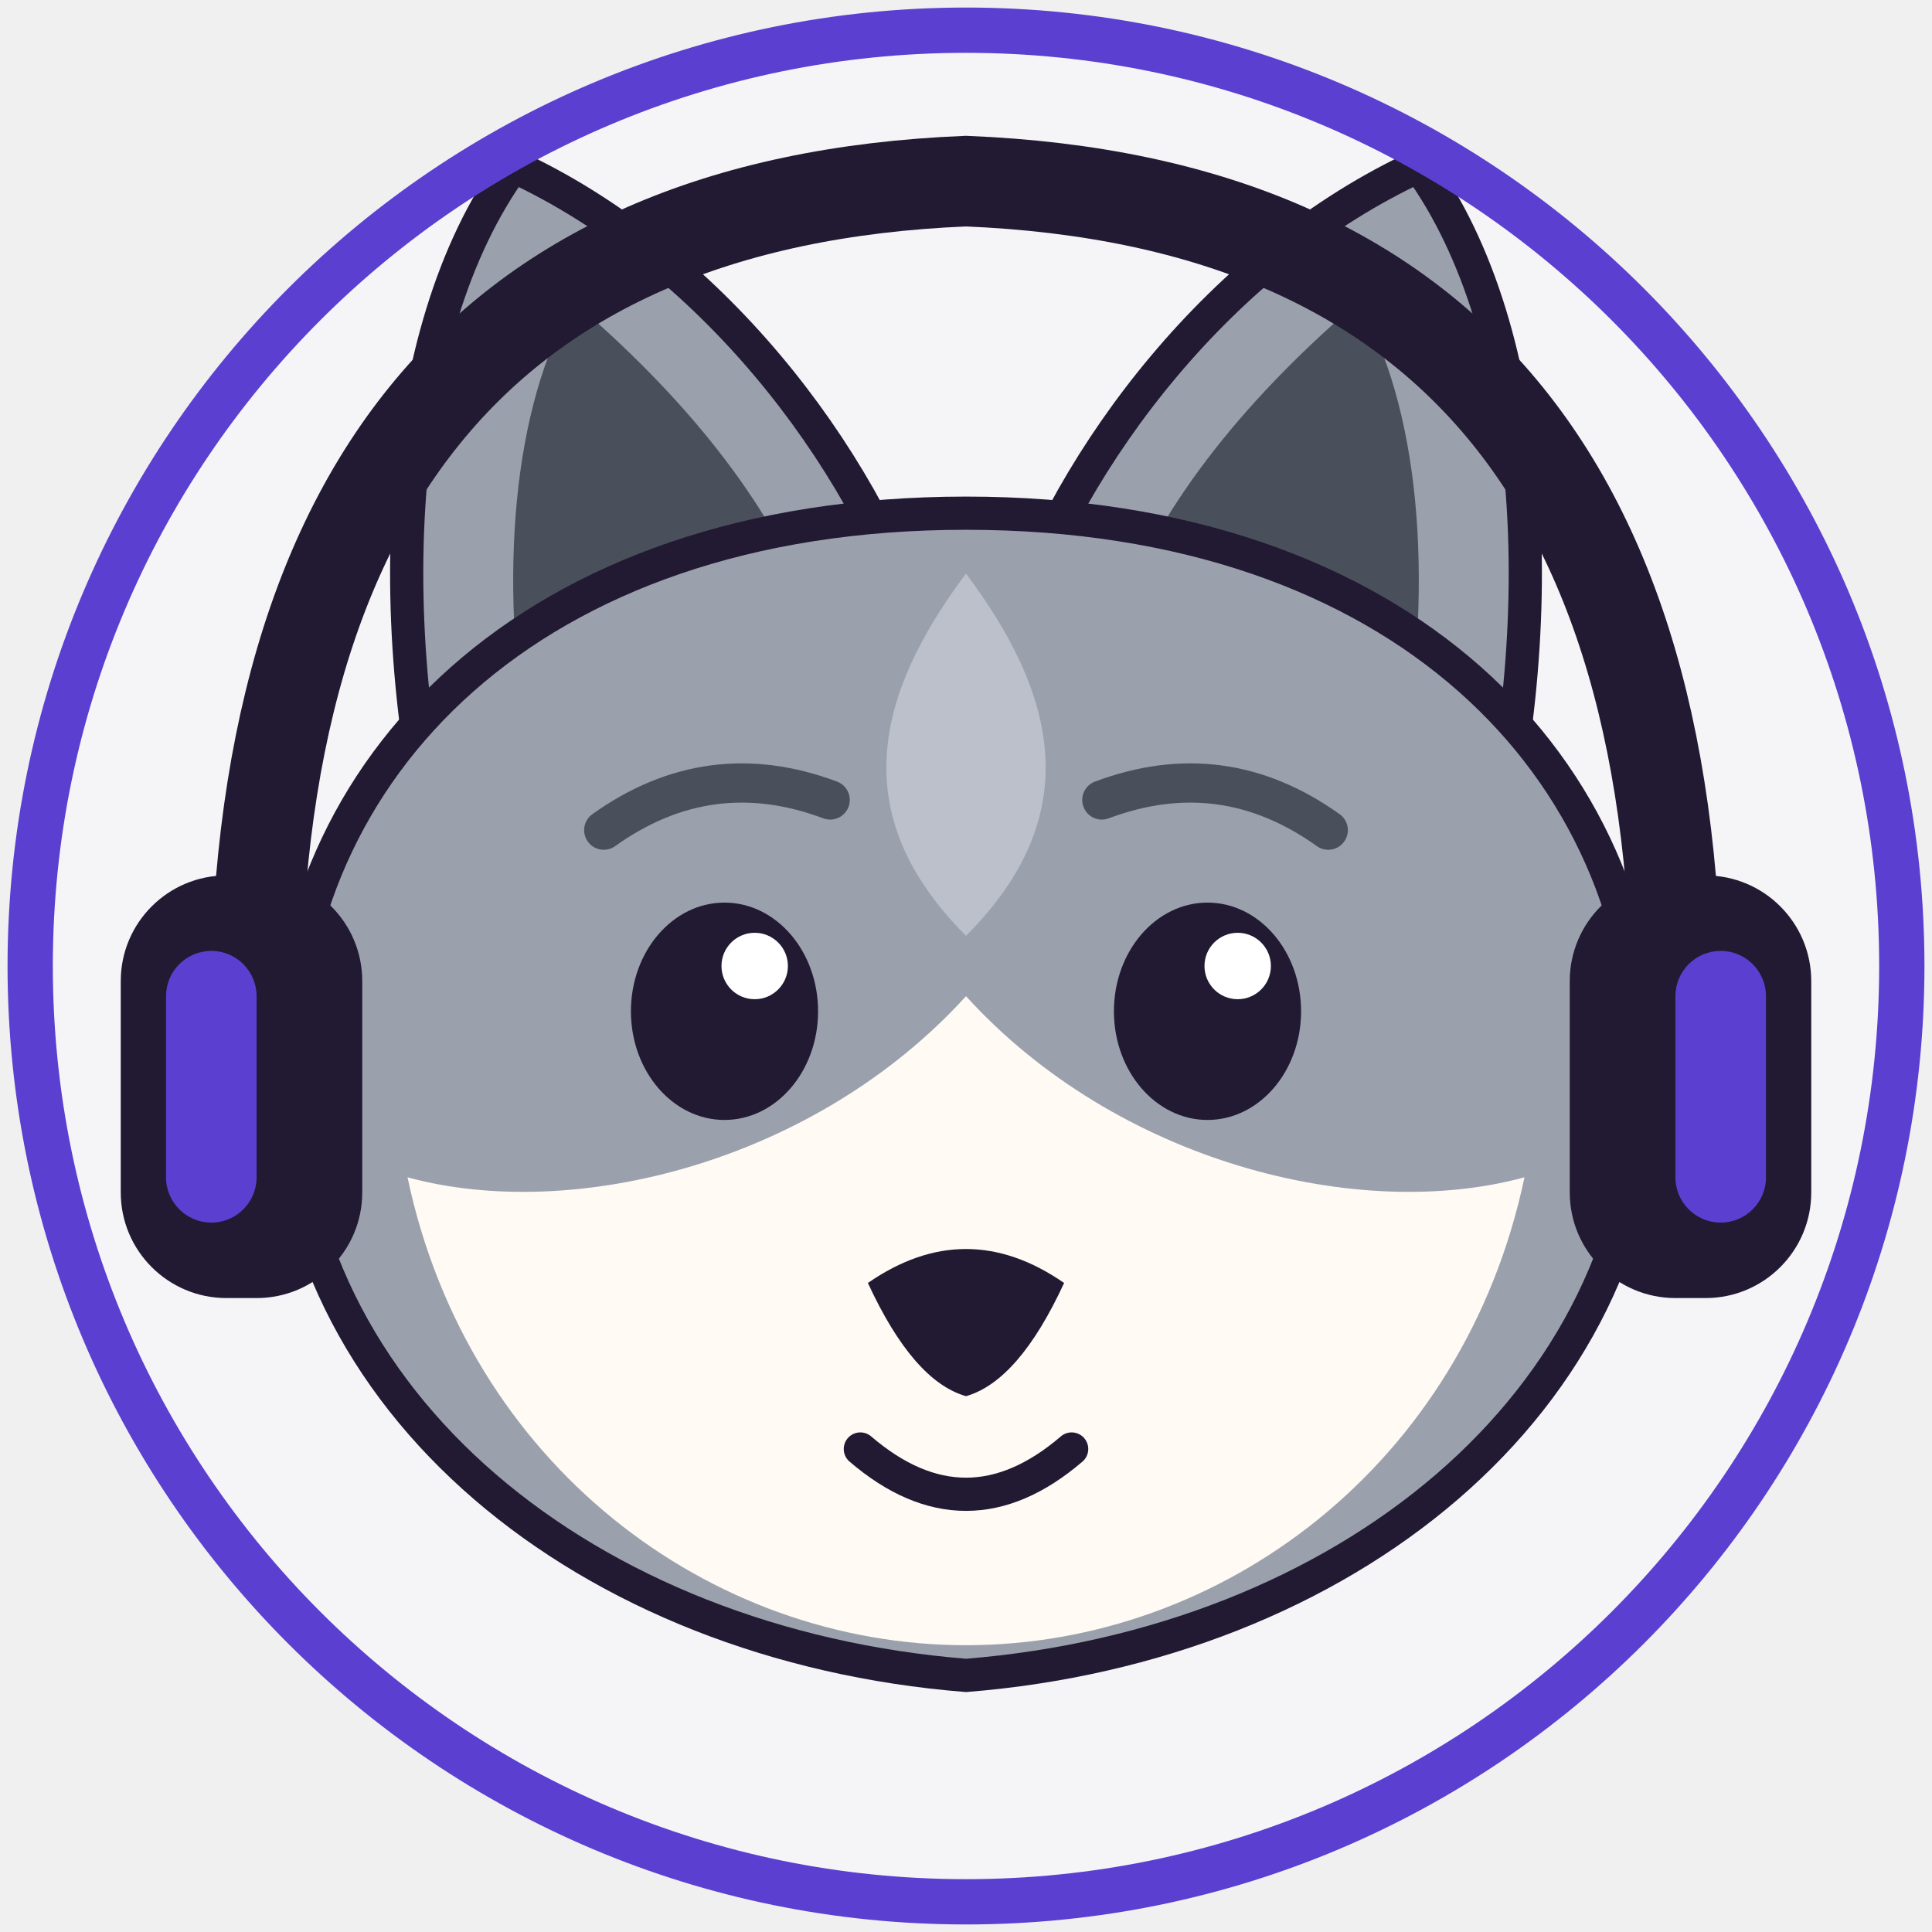
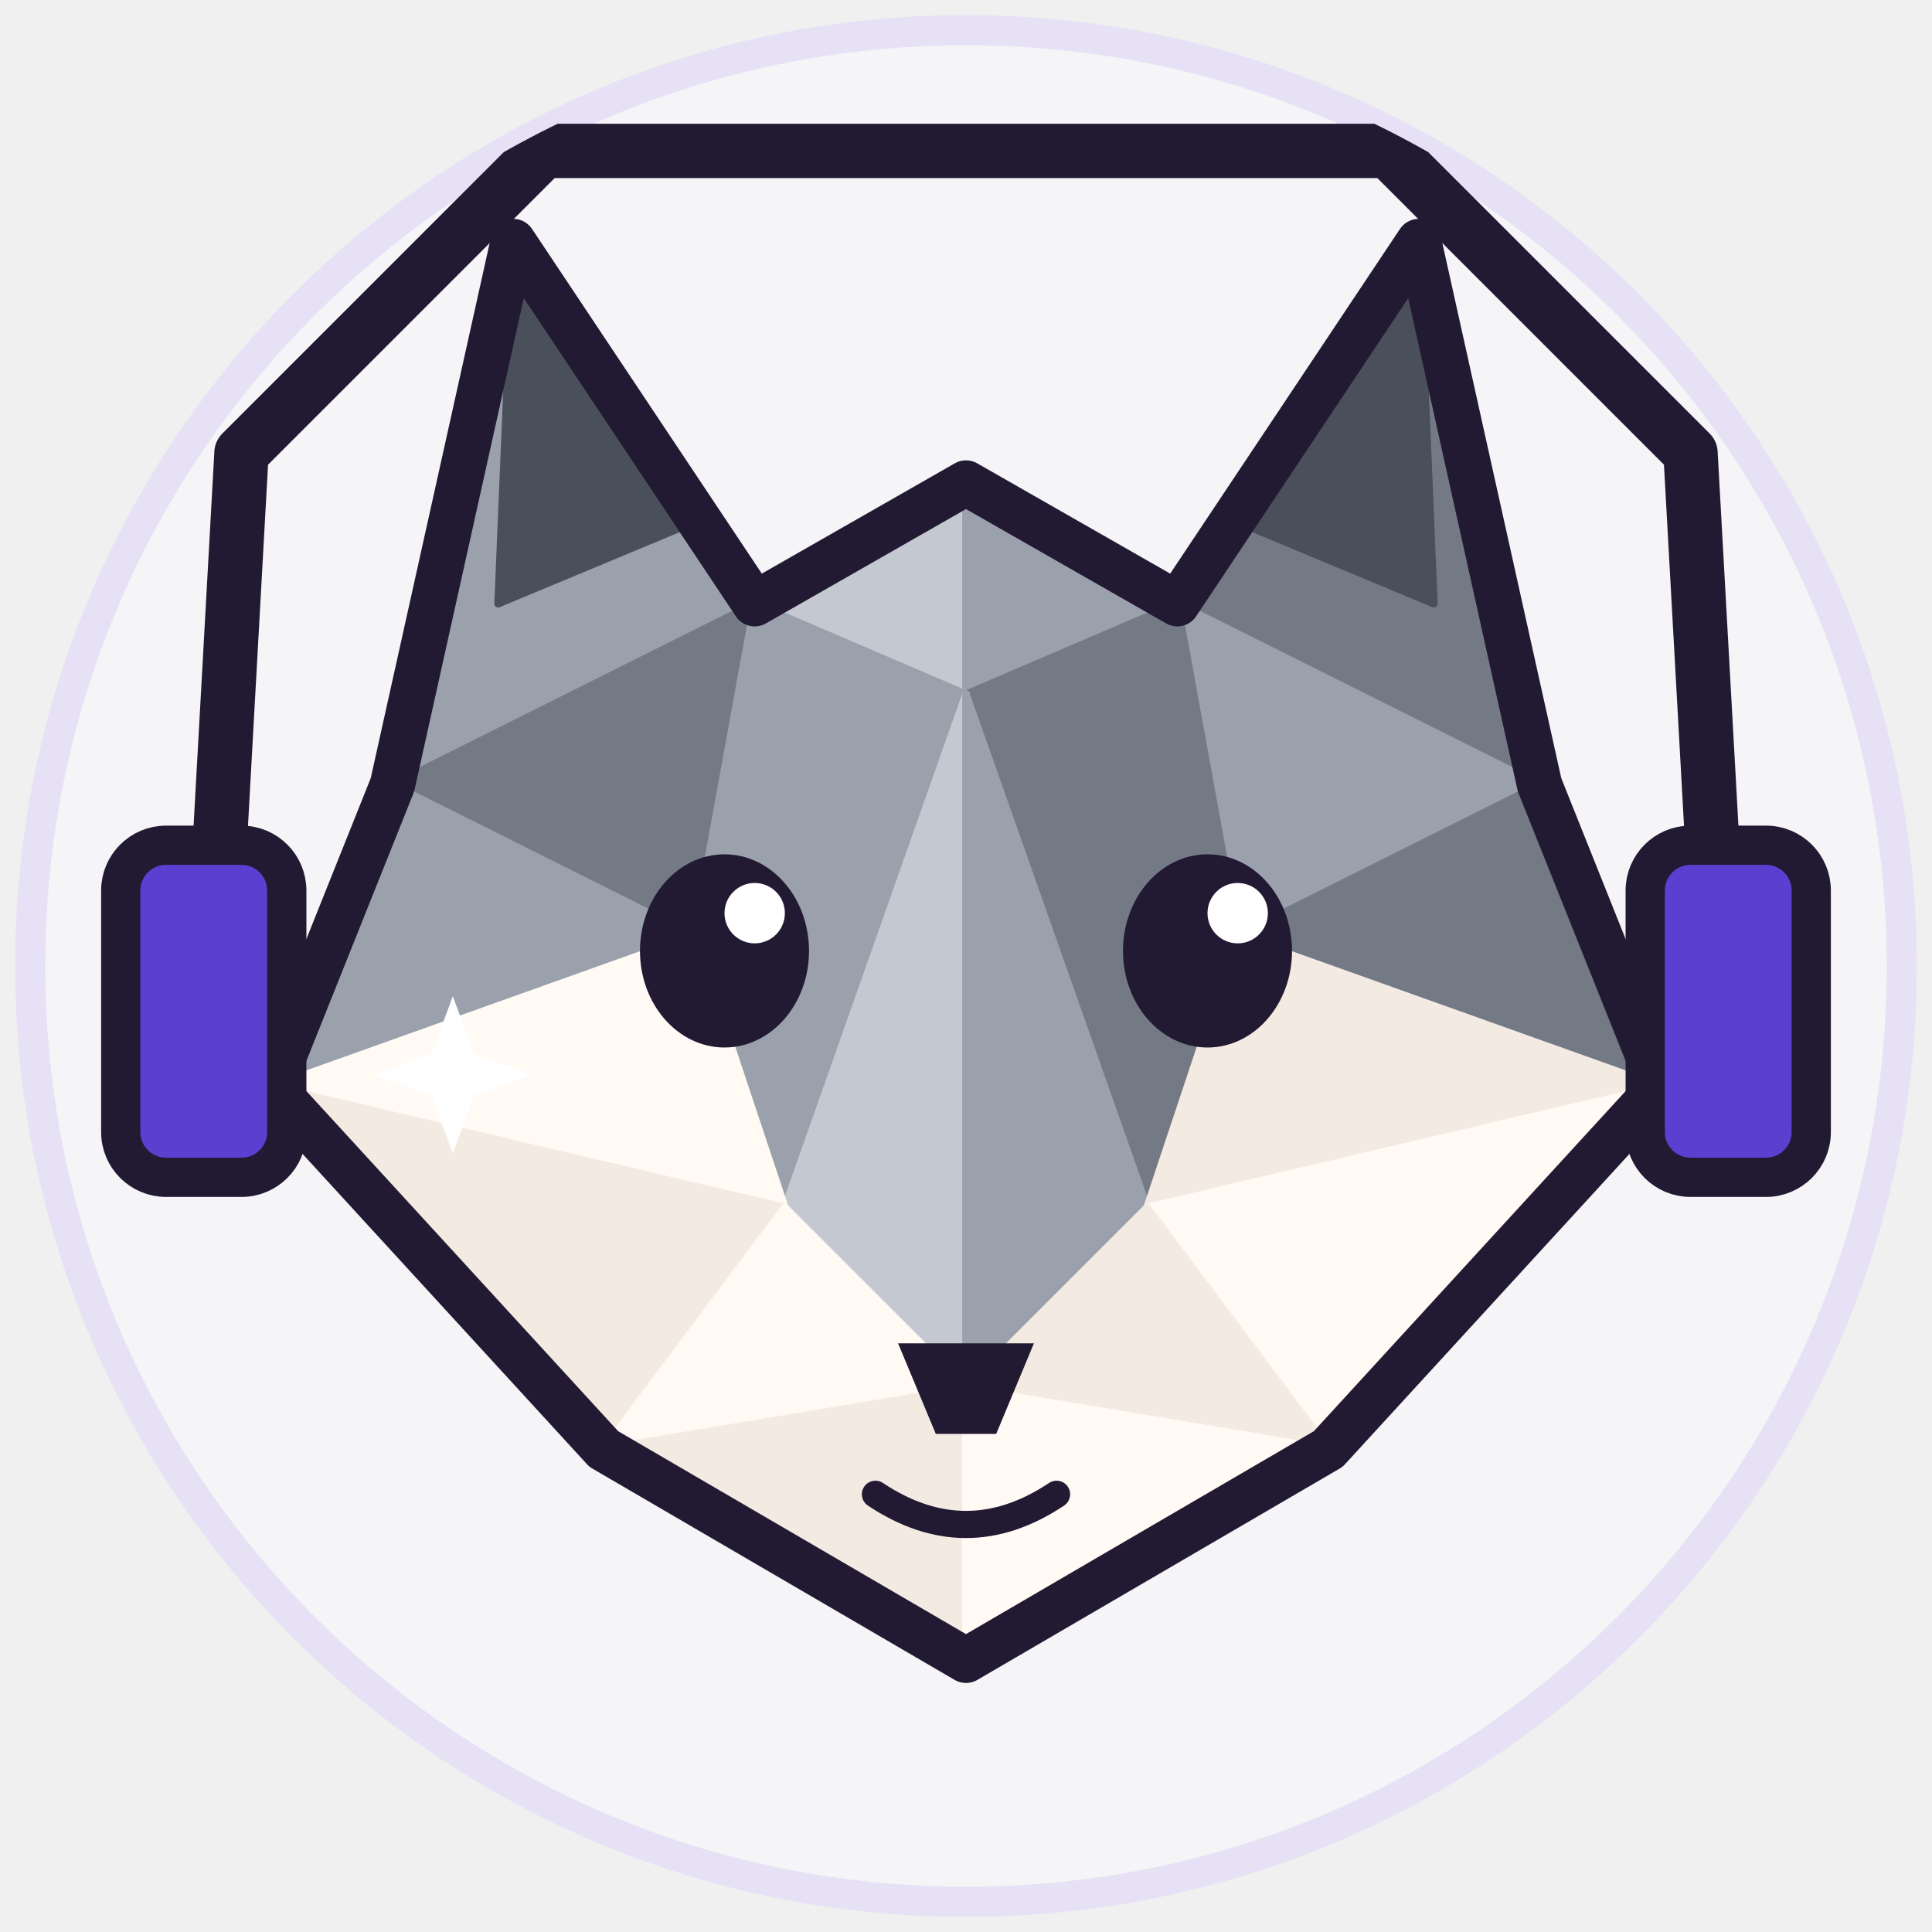
<svg xmlns="http://www.w3.org/2000/svg" viewBox="0 0 128 128" role="img" aria-label="Lobinho">
  <defs>
-     <clipPath id="c-lobinho">
+     <clipPath id="c-facetas-lobinho">
      <circle cx="64" cy="64" r="62" />
    </clipPath>
  </defs>
-   <circle cx="64" cy="64" r="62" fill="#f5f5f8" />
-   <g clip-path="url(#c-lobinho)">
-     <path d="M30 60 C25 42 26 22 34 11 C47 17 57 30 61 42 Z" fill="#9aa1ad" stroke="#221a33" stroke-width="2.2" stroke-linejoin="round" />
-     <path d="M35 50 C33 38 34 27 38 20 C45 26 51 33 54 41 Z" fill="#4a505b" />
-     <g transform="translate(128 0) scale(-1 1)">
-       <path d="M30 60 C25 42 26 22 34 11 C47 17 57 30 61 42 Z" fill="#9aa1ad" stroke="#221a33" stroke-width="2.2" stroke-linejoin="round" />
-       <path d="M35 50 C33 38 34 27 38 20 C45 26 51 33 54 41 Z" fill="#4a505b" />
+   <circle cx="64" cy="64" r="62" fill="#f5f5f8" stroke="#e6e1f5" stroke-width="2" />
+   <g clip-path="url(#c-facetas-lobinho)">
+     <polygon points="34,16 50,40 26,52" fill="#9aa1ad" stroke="#9aa1ad" stroke-width="0.5" stroke-linejoin="round" />
+     <polygon points="34,16 45,35 33,40" fill="#4a505b" stroke="#4a505b" stroke-width="0.5" stroke-linejoin="round" />
+     <polygon points="94,16 78,40 102,52" fill="#737a86" stroke="#737a86" stroke-width="0.5" stroke-linejoin="round" />
+     <polygon points="94,16 83,35 95,40" fill="#4a505b" stroke="#4a505b" stroke-width="0.5" stroke-linejoin="round" />
+     <polygon points="50,40 64,32 64,46" fill="#c3c8d1" stroke="#c3c8d1" stroke-width="0.5" stroke-linejoin="round" />
+     <polygon points="64,32 78,40 64,46" fill="#9aa1ad" stroke="#9aa1ad" stroke-width="0.5" stroke-linejoin="round" />
+     <polygon points="26,52 50,40 46,62" fill="#737a86" stroke="#737a86" stroke-width="0.5" stroke-linejoin="round" />
+     <polygon points="50,40 64,46 46,62" fill="#9aa1ad" stroke="#9aa1ad" stroke-width="0.5" stroke-linejoin="round" />
+     <polygon points="102,52 78,40 82,62" fill="#9aa1ad" stroke="#9aa1ad" stroke-width="0.5" stroke-linejoin="round" />
+     <polygon points="78,40 64,46 82,62" fill="#737a86" stroke="#737a86" stroke-width="0.5" stroke-linejoin="round" />
+     <polygon points="64,46 46,62 52,80" fill="#9aa1ad" stroke="#9aa1ad" stroke-width="0.5" stroke-linejoin="round" />
+     <polygon points="64,46 82,62 76,80" fill="#737a86" stroke="#737a86" stroke-width="0.5" stroke-linejoin="round" />
+     <polygon points="64,46 52,80 64,92" fill="#c3c8d1" stroke="#c3c8d1" stroke-width="0.5" stroke-linejoin="round" />
+     <polygon points="64,46 76,80 64,92" fill="#9aa1ad" stroke="#9aa1ad" stroke-width="0.5" stroke-linejoin="round" />
+     <polygon points="26,52 46,62 18,72" fill="#9aa1ad" stroke="#9aa1ad" stroke-width="0.5" stroke-linejoin="round" />
+     <polygon points="102,52 82,62 110,72" fill="#737a86" stroke="#737a86" stroke-width="0.5" stroke-linejoin="round" />
+     <polygon points="18,72 46,62 52,80" fill="#fffaf4" stroke="#fffaf4" stroke-width="0.5" stroke-linejoin="round" />
+     <polygon points="18,72 52,80 40,96" fill="#f3ebe2" stroke="#f3ebe2" stroke-width="0.5" stroke-linejoin="round" />
+     <polygon points="110,72 82,62 76,80" fill="#f3ebe2" stroke="#f3ebe2" stroke-width="0.5" stroke-linejoin="round" />
+     <polygon points="110,72 76,80 88,96" fill="#fffaf4" stroke="#fffaf4" stroke-width="0.5" stroke-linejoin="round" />
+     <polygon points="40,96 52,80 64,92" fill="#fffaf4" stroke="#fffaf4" stroke-width="0.5" stroke-linejoin="round" />
+     <polygon points="88,96 76,80 64,92" fill="#f3ebe2" stroke="#f3ebe2" stroke-width="0.5" stroke-linejoin="round" />
+     <polygon points="40,96 64,92 64,110" fill="#f3ebe2" stroke="#f3ebe2" stroke-width="0.5" stroke-linejoin="round" />
+     <polygon points="88,96 64,92 64,110" fill="#fffaf4" stroke="#fffaf4" stroke-width="0.5" stroke-linejoin="round" />
+     <path d="M34 16 L50 40 L64 32 L78 40 L94 16 L102 52 L110 72 L88 96 L64 110 L40 96 L18 72 L26 52 Z" fill="none" stroke="#221a33" stroke-width="3" stroke-linejoin="round" />
+     <g fill="#221a33">
+       <ellipse cx="48" cy="63" rx="5.6" ry="6.4" />
+       <ellipse cx="80" cy="63" rx="5.6" ry="6.4" />
    </g>
-     <path d="M64 34 C93 34 109 51 109 71 C109 93 89 109 64 111 C39 109 19 93 19 71 C19 51 35 34 64 34 Z" fill="#9aa1ad" stroke="#221a33" stroke-width="2.2" />
-     <path d="M64 38 C70 46 72 54 64 62 C56 54 58 46 64 38 Z" fill="#c3c8d1" opacity="0.8" />
-     <path d="M64 66 C74 77 90 81 101 78 C97 97 81 109 64 109 C47 109 31 97 27 78 C38 81 54 77 64 66 Z" fill="#fffaf4" stroke="none" stroke-width="1.5" />
-     <ellipse cx="48" cy="67" rx="6.2" ry="7.2" fill="#221a33" />
-     <circle cx="50" cy="64" r="2.2" fill="#fff" />
-     <ellipse cx="80" cy="67" rx="6.2" ry="7.2" fill="#221a33" />
-     <circle cx="82" cy="64" r="2.2" fill="#fff" />
-     <path d="M40 55 Q47 50 55 53" fill="none" stroke="#4a505b" stroke-width="2.6" stroke-linecap="round" />
-     <path d="M88 55 Q81 50 73 53" fill="none" stroke="#4a505b" stroke-width="2.6" stroke-linecap="round" />
-     <path d="M57.5 85 Q64 80.5 70.5 85 Q67.5 91.5 64 92.5 Q60.5 91.5 57.5 85 Z" fill="#221a33" />
-     <path d="M57 96 Q64 102 71 96" fill="none" stroke="#221a33" stroke-width="2.2" stroke-linecap="round" />
-     <path d="M17 72 Q15 14 64 12 Q113 14 111 72" fill="none" stroke="#221a33" stroke-width="6" stroke-linecap="round" />
-     <rect x="8" y="58" width="16" height="28" rx="7" fill="#221a33" />
-     <rect x="104" y="58" width="16" height="28" rx="7" fill="#221a33" />
-     <rect x="11" y="63" width="6" height="18" rx="3" fill="#5b3fd1" />
-     <rect x="111" y="63" width="6" height="18" rx="3" fill="#5b3fd1" />
+     <g fill="#fff">
+       <circle cx="50" cy="60.5" r="2" />
+       <circle cx="82" cy="60.5" r="2" />
+     </g>
+     <polygon points="59.5,89 68.5,89 66,95 62,95" fill="#221a33" />
+     <path d="M58 99 Q64 103 70 99" fill="none" stroke="#221a33" stroke-width="1.8" stroke-linecap="round" />
+     <path d="M30 66 l1.4 3.8 3.8 1.4 -3.8 1.4 -1.4 3.8 -1.4 -3.8 -3.8 -1.4 3.8 -1.4z" fill="#fff" />
+     <path d="M14 66 L16 30 L36 10 L92 10 L112 30 L114 66" fill="none" stroke="#221a33" stroke-width="3.6" stroke-linejoin="round" />
+     <rect x="8" y="56" width="11" height="22" rx="3" stroke="#221a33" stroke-width="2.6" stroke-linejoin="round" fill="#5b3fd1" />
+     <rect x="109" y="56" width="11" height="22" rx="3" stroke="#221a33" stroke-width="2.6" stroke-linejoin="round" fill="#5b3fd1" />
  </g>
-   <circle cx="64" cy="64" r="62" fill="none" stroke="#5b3fd1" stroke-width="3" />
</svg>
